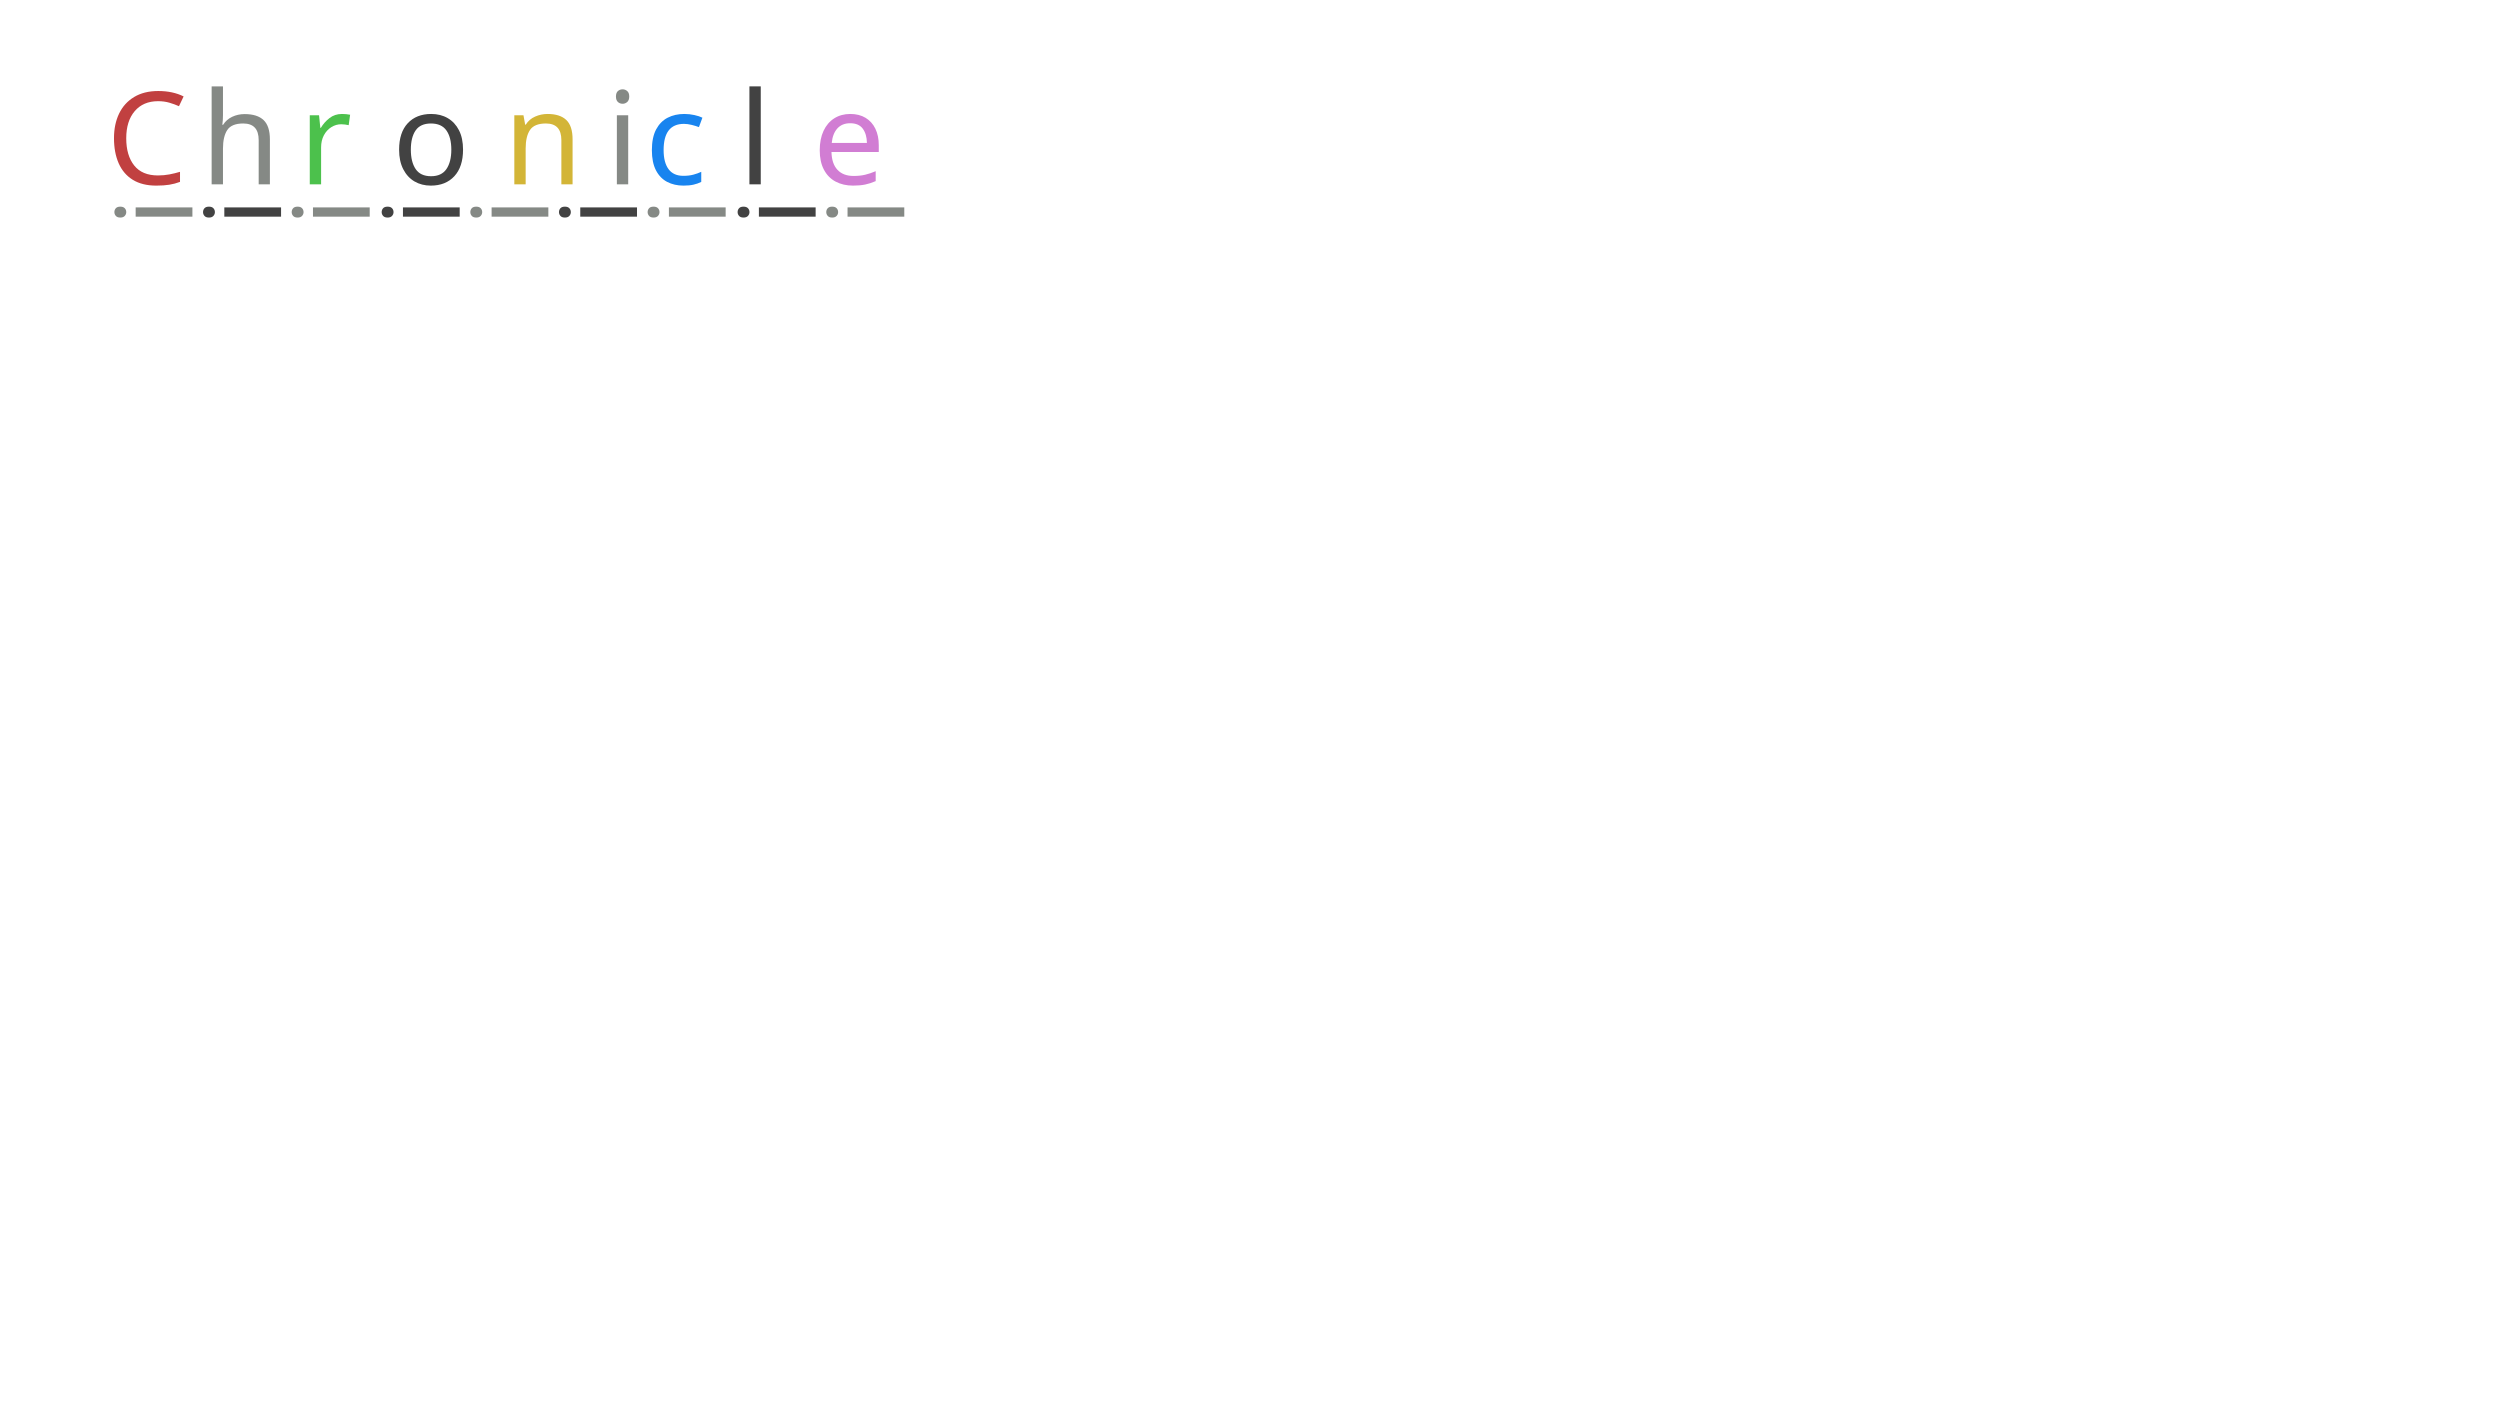
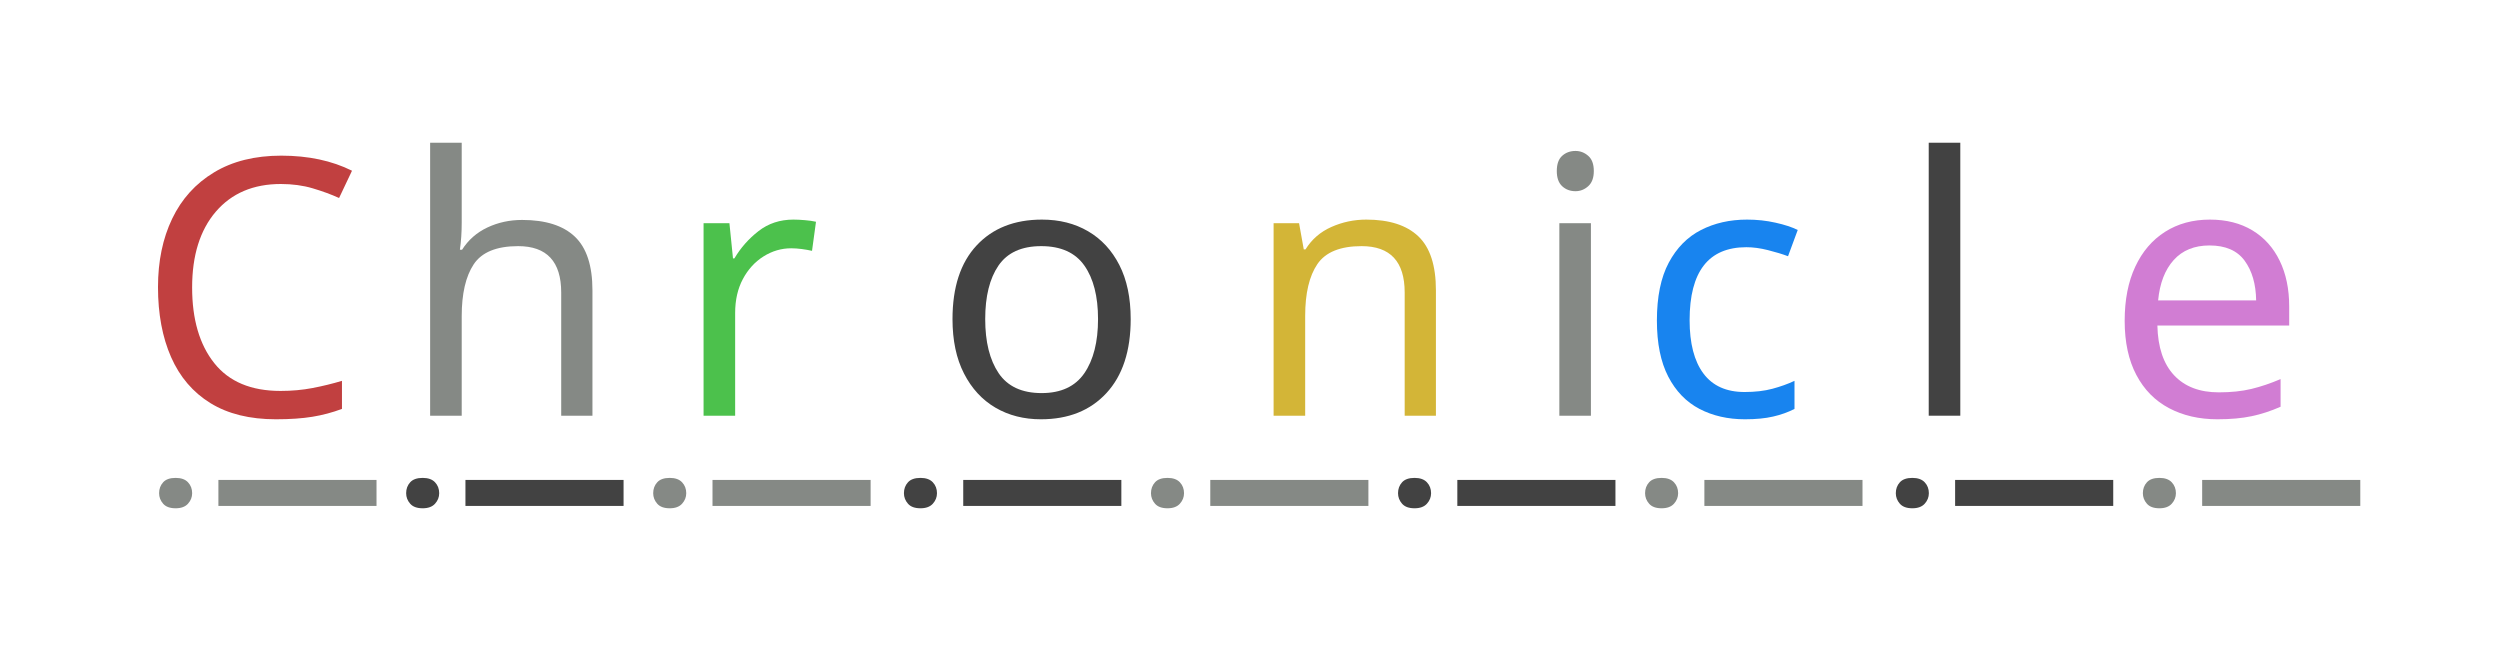
- <svg xmlns="http://www.w3.org/2000/svg" version="1.1" id="Logo" x="0px" y="0px" viewBox="0 0 1920 1080" style="enable-background:new 0 0 1920 1080;" xml:space="preserve">
+ <svg xmlns="http://www.w3.org/2000/svg" version="1.1" id="Logo" x="0px" y="0px" viewBox="0 0 689 178" style="enable-background:new 0 0 689 178;" xml:space="preserve">
  <style type="text/css">
	.st0{fill:#858985;}
	.st1{font-family:'Crosshatcher';}
	.st2{font-size:81.297px;}
	.st3{fill:#424242;}
	.st4{fill:none;}
	.st5{fill:#C14040;}
	.st6{font-size:99px;}
	.st7{fill:#4CC14C;}
	.st8{fill:#D3B537;}
	.st9{fill:#1884EF;}
	.st10{fill:#D17DD3;}
</style>
  <g id="Underline">
-     <text transform="matrix(-4.489665e-11 1 1 4.489665e-11 694.4946 152.3638)" class="st0 st1 st2">i</text>
-     <text transform="matrix(-4.489665e-11 1 1 4.489665e-11 626.4077 152.3638)" class="st3 st1 st2">i</text>
-     <text transform="matrix(-4.489665e-11 1 1 4.489665e-11 557.3052 152.3638)" class="st0 st1 st2">i</text>
-     <text transform="matrix(-4.489665e-11 1 1 4.489665e-11 489.2183 152.3638)" class="st3 st1 st2">i</text>
-     <text transform="matrix(-4.489665e-11 1 1 4.489665e-11 421.1313 152.3638)" class="st0 st1 st2">i</text>
-     <text transform="matrix(-4.489665e-11 1 1 4.489665e-11 353.0454 152.3638)" class="st3 st1 st2">i</text>
-     <text transform="matrix(-4.489665e-11 1 1 4.489665e-11 283.9419 152.3638)" class="st0 st1 st2">i</text>
-     <text transform="matrix(-4.489665e-11 1 1 4.489665e-11 215.855 152.3638)" class="st3 st1 st2">i</text>
-     <text transform="matrix(-4.489665e-11 1 1 4.489665e-11 147.769 152.3638)" class="st0 st1 st2">i</text>
+     <text transform="matrix(0 1 1 0 650.4946 125.3638)" class="st0 st1 st2">i</text>
+     <text transform="matrix(0 1 1 0 582.4077 125.3638)" class="st3 st1 st2">i</text>
+     <text transform="matrix(0 1 1 0 513.3052 125.3638)" class="st0 st1 st2">i</text>
+     <text transform="matrix(0 1 1 0 445.2183 125.3638)" class="st3 st1 st2">i</text>
+     <text transform="matrix(0 1 1 0 377.1313 125.3638)" class="st0 st1 st2">i</text>
+     <text transform="matrix(0 1 1 0 309.0454 125.3638)" class="st3 st1 st2">i</text>
+     <text transform="matrix(0 1 1 0 239.9419 125.3638)" class="st0 st1 st2">i</text>
+     <text transform="matrix(0 1 1 0 171.855 125.3638)" class="st3 st1 st2">i</text>
+     <text transform="matrix(0 1 1 0 103.769 125.3638)" class="st0 st1 st2">i</text>
  </g>
  <g id="Letters_00000157304595041838237640000004508057893247373495_">
-     <rect x="81.51" y="61.62" class="st4" width="649.49" height="102.38" />
-     <text transform="matrix(1 0 0 1 81.5127 141.5693)">
+     <rect x="37.51" y="34.62" class="st4" width="649.49" height="102.38" />
+     <text transform="matrix(1 0 0 1 37.5127 114.5693)">
      <tspan x="0" y="0" class="st5 st1 st6">C</tspan>
      <tspan x="72.61" y="0" class="st0 st1 st6">h</tspan>
      <tspan x="147.97" y="0" class="st7 st1 st6">r</tspan>
      <tspan x="219.56" y="0" class="st3 st1 st6">o</tspan>
      <tspan x="305.07" y="0" class="st8 st1 st6">n</tspan>
      <tspan x="383.82" y="0" class="st0 st1 st6">i</tspan>
      <tspan x="413.69" y="0" class="st9 st1 st6">c</tspan>
      <tspan x="485.62" y="0" class="st3 st1 st6">l</tspan>
      <tspan x="542.61" y="0" class="st10 st1 st6">e</tspan>
    </text>
  </g>
</svg>
